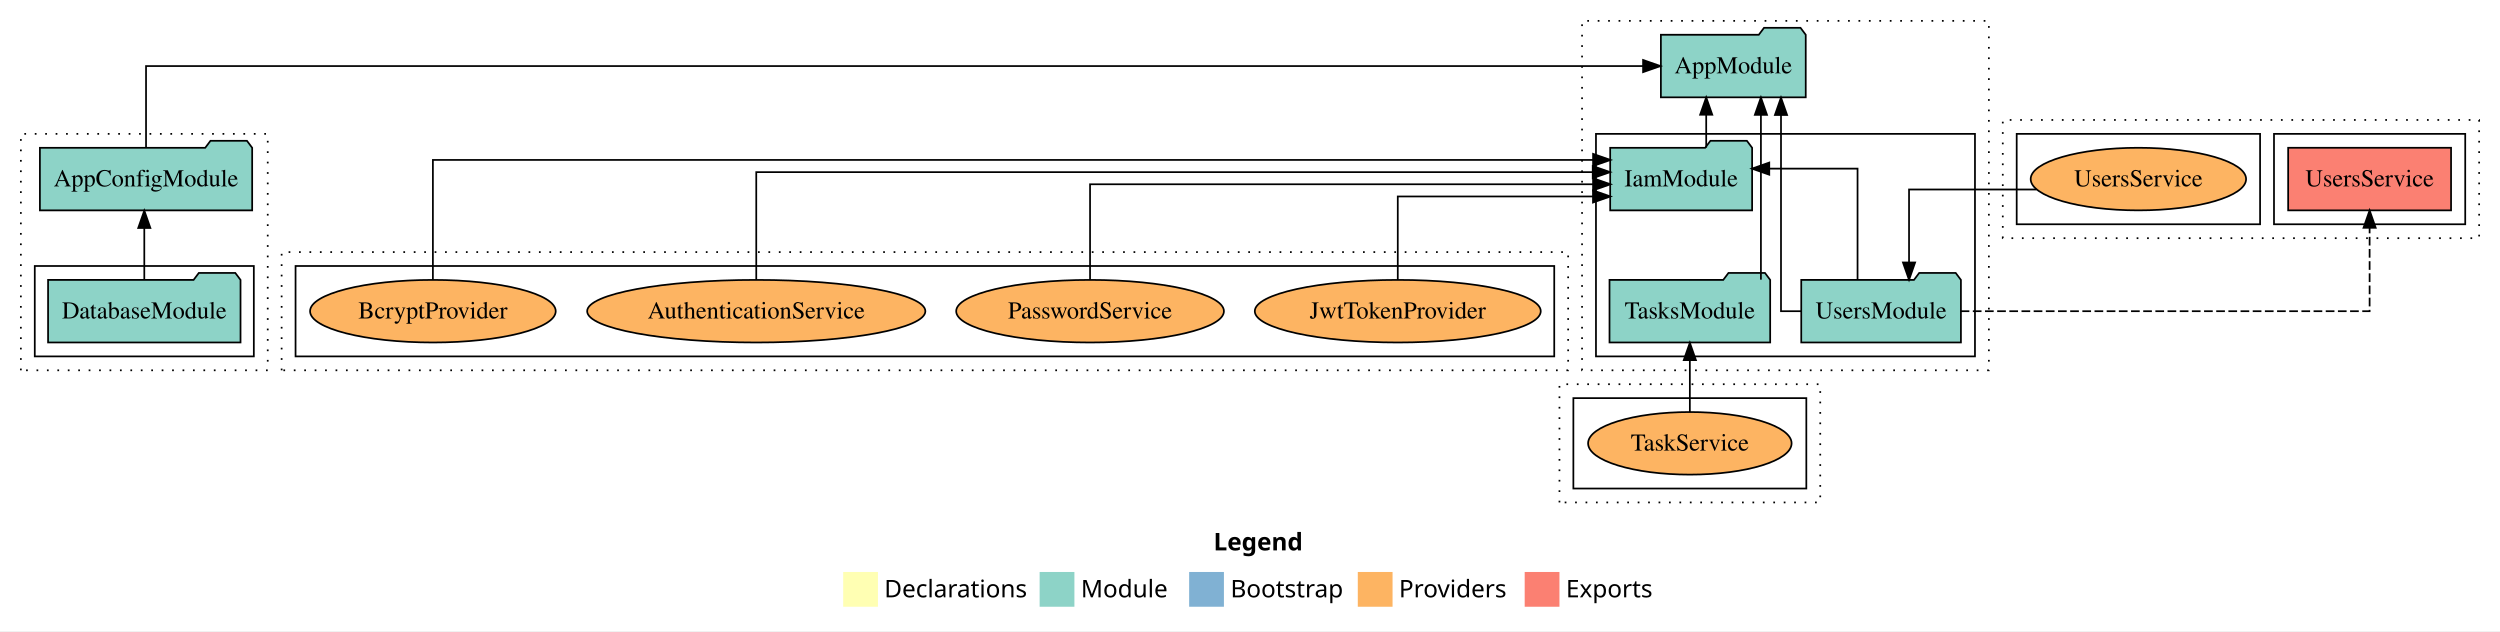
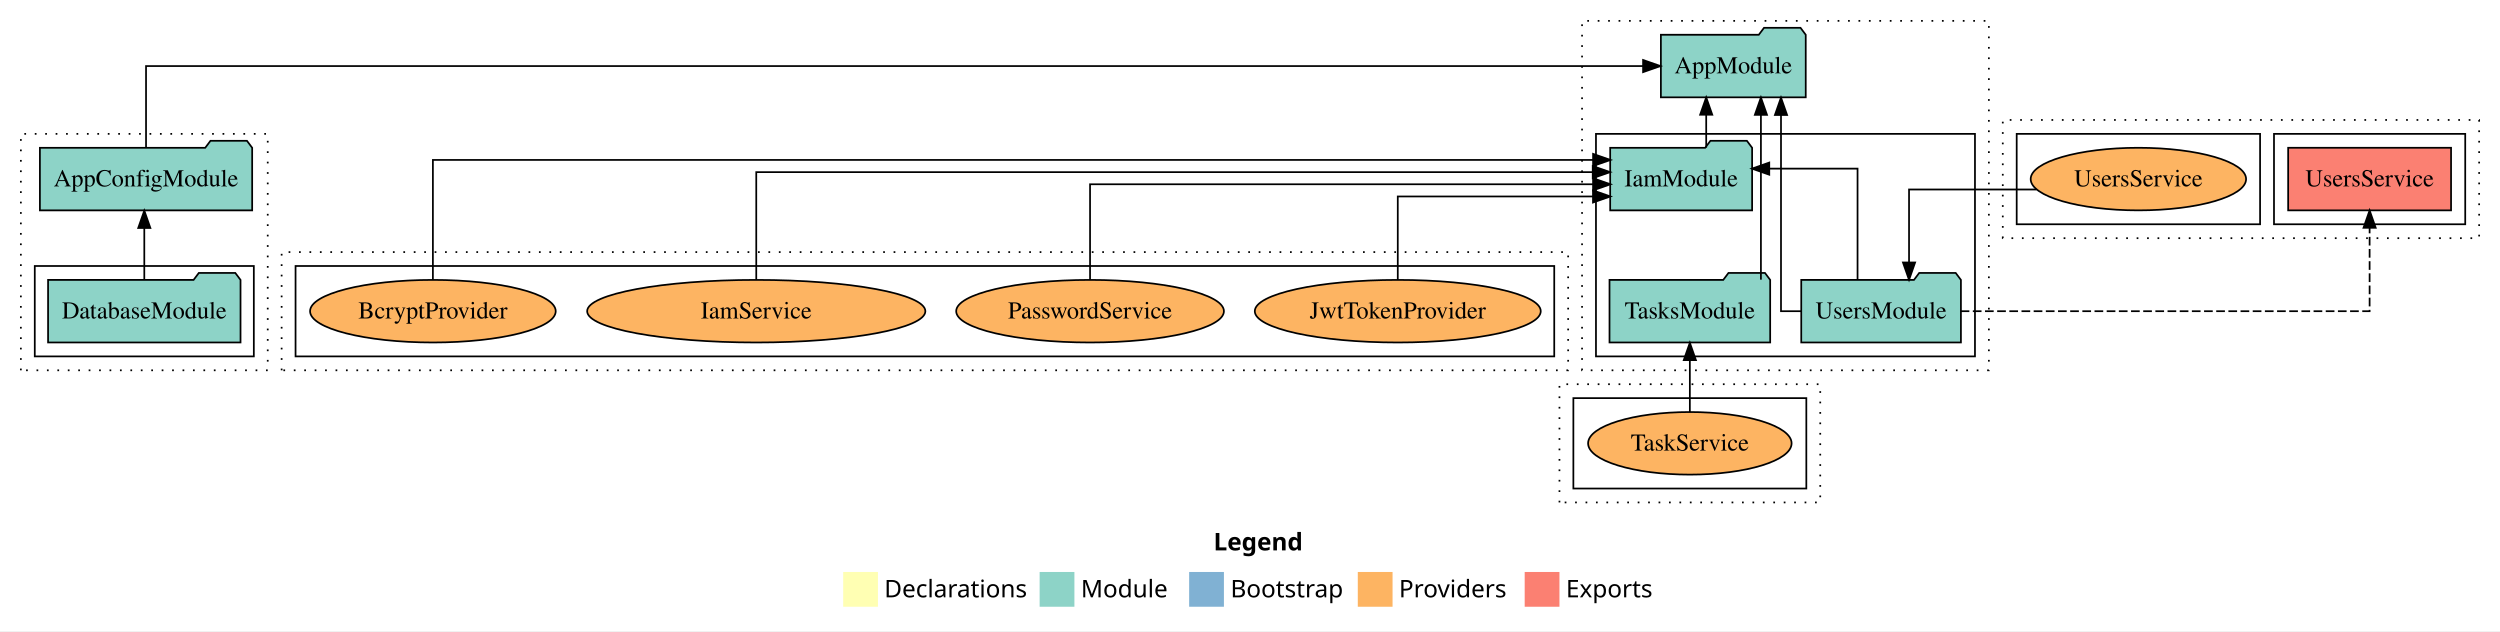
<svg xmlns="http://www.w3.org/2000/svg" width="1438pt" height="363pt" viewBox="0.00 0.00 1438.00 363.00">
  <g id="graph0" class="graph" transform="scale(1 1) rotate(0) translate(4 359)">
    <polygon fill="white" stroke="transparent" points="-4,4 -4,-359 1434,-359 1434,4 -4,4" />
    <text text-anchor="start" x="694.01" y="-42.4" font-family="Times-12" font-weight="bold" font-size="14.00">Legend</text>
    <polygon fill="#ffffb3" stroke="transparent" points="481,-10 481,-30 501,-30 501,-10 481,-10" />
    <text text-anchor="start" x="504.63" y="-15.4" font-family="Times-12" font-size="14.00">  Declarations</text>
    <polygon fill="#8dd3c7" stroke="transparent" points="594,-10 594,-30 614,-30 614,-10 594,-10" />
    <text text-anchor="start" x="617.73" y="-15.4" font-family="Times-12" font-size="14.00">  Module</text>
    <polygon fill="#80b1d3" stroke="transparent" points="680,-10 680,-30 700,-30 700,-10 680,-10" />
    <text text-anchor="start" x="703.78" y="-15.4" font-family="Times-12" font-size="14.00">  Bootstrap</text>
    <polygon fill="#fdb462" stroke="transparent" points="777,-10 777,-30 797,-30 797,-10 777,-10" />
    <text text-anchor="start" x="800.67" y="-15.4" font-family="Times-12" font-size="14.00">  Providers</text>
    <polygon fill="#fb8072" stroke="transparent" points="873,-10 873,-30 893,-30 893,-10 873,-10" />
    <text text-anchor="start" x="896.73" y="-15.4" font-family="Times-12" font-size="14.00">  Exports</text>
    <g id="clust1" class="cluster">
      <polygon fill="none" stroke="black" stroke-dasharray="1,5" points="8,-146 8,-282 150,-282 150,-146 8,-146" />
    </g>
    <g id="clust3" class="cluster">
      <polygon fill="none" stroke="black" points="16,-154 16,-206 142,-206 142,-154 16,-154" />
    </g>
    <g id="clust7" class="cluster">
      <polygon fill="none" stroke="black" stroke-dasharray="1,5" points="906,-146 906,-347 1140,-347 1140,-146 906,-146" />
    </g>
    <g id="clust9" class="cluster">
      <polygon fill="none" stroke="black" points="914,-154 914,-282 1132,-282 1132,-154 914,-154" />
    </g>
    <g id="clust19" class="cluster">
      <polygon fill="none" stroke="black" stroke-dasharray="1,5" points="158,-146 158,-214 898,-214 898,-146 158,-146" />
    </g>
    <g id="clust24" class="cluster">
      <polygon fill="none" stroke="black" points="166,-154 166,-206 890,-206 890,-154 166,-154" />
    </g>
    <g id="clust25" class="cluster">
      <polygon fill="none" stroke="black" stroke-dasharray="1,5" points="893,-70 893,-138 1043,-138 1043,-70 893,-70" />
    </g>
    <g id="clust30" class="cluster">
      <polygon fill="none" stroke="black" points="901,-78 901,-130 1035,-130 1035,-78 901,-78" />
    </g>
    <g id="clust31" class="cluster">
      <polygon fill="none" stroke="black" stroke-dasharray="1,5" points="1148,-222 1148,-290 1422,-290 1422,-222 1148,-222" />
    </g>
    <g id="clust34" class="cluster">
      <polygon fill="none" stroke="black" points="1304,-230 1304,-282 1414,-282 1414,-230 1304,-230" />
    </g>
    <g id="clust36" class="cluster">
      <polygon fill="none" stroke="black" points="1156,-230 1156,-282 1296,-282 1296,-230 1156,-230" />
    </g>
    <g id="node1" class="node">
      <polygon fill="#8dd3c7" stroke="black" points="134.35,-198 131.35,-202 110.35,-202 107.35,-198 23.65,-198 23.65,-162 134.35,-162 134.35,-198" />
      <text text-anchor="middle" x="79" y="-175.8" font-family="Times,serif" font-size="14.00">DatabaseModule</text>
    </g>
    <g id="node2" class="node">
      <polygon fill="#8dd3c7" stroke="black" points="141.05,-274 138.05,-278 117.05,-278 114.05,-274 18.95,-274 18.95,-238 141.05,-238 141.05,-274" />
      <text text-anchor="middle" x="80" y="-251.8" font-family="Times,serif" font-size="14.00">AppConfigModule</text>
    </g>
    <g id="edge1" class="edge">
      <path fill="none" stroke="black" d="M79,-198.01C79,-198.01 79,-227.85 79,-227.85" />
      <polygon fill="black" stroke="black" points="75.5,-227.85 79,-237.85 82.5,-227.85 75.5,-227.85" />
    </g>
    <g id="node6" class="node">
      <polygon fill="#8dd3c7" stroke="black" points="1034.66,-339 1031.66,-343 1010.66,-343 1007.66,-339 951.34,-339 951.34,-303 1034.66,-303 1034.66,-339" />
      <text text-anchor="middle" x="993" y="-316.8" font-family="Times,serif" font-size="14.00">AppModule</text>
    </g>
    <g id="edge2" class="edge">
      <path fill="none" stroke="black" d="M80,-274.11C80,-293.34 80,-321 80,-321 80,-321 941.1,-321 941.1,-321" />
      <polygon fill="black" stroke="black" points="941.1,-324.5 951.1,-321 941.1,-317.5 941.1,-324.5" />
    </g>
    <g id="node3" class="node">
      <polygon fill="#8dd3c7" stroke="black" points="1003.82,-274 1000.82,-278 979.82,-278 976.82,-274 922.18,-274 922.18,-238 1003.82,-238 1003.82,-274" />
      <text text-anchor="middle" x="963" y="-251.8" font-family="Times,serif" font-size="14.00">IamModule</text>
    </g>
    <g id="edge3" class="edge">
      <path fill="none" stroke="black" d="M977.41,-274.11C977.41,-274.11 977.41,-292.99 977.41,-292.99" />
      <polygon fill="black" stroke="black" points="973.91,-292.99 977.41,-302.99 980.91,-292.99 973.91,-292.99" />
    </g>
    <g id="node4" class="node">
      <polygon fill="#8dd3c7" stroke="black" points="1014.21,-198 1011.21,-202 990.21,-202 987.21,-198 921.79,-198 921.79,-162 1014.21,-162 1014.21,-198" />
      <text text-anchor="middle" x="968" y="-175.8" font-family="Times,serif" font-size="14.00">TasksModule</text>
    </g>
    <g id="edge4" class="edge">
      <path fill="none" stroke="black" d="M1008.88,-198.14C1008.88,-198.14 1008.88,-292.93 1008.88,-292.93" />
      <polygon fill="black" stroke="black" points="1005.38,-292.92 1008.88,-302.93 1012.38,-292.93 1005.38,-292.92" />
    </g>
    <g id="node5" class="node">
      <polygon fill="#8dd3c7" stroke="black" points="1123.92,-198 1120.92,-202 1099.92,-202 1096.92,-198 1032.08,-198 1032.08,-162 1123.92,-162 1123.92,-198" />
      <text text-anchor="middle" x="1078" y="-175.8" font-family="Times,serif" font-size="14.00">UsersModule</text>
    </g>
    <g id="edge6" class="edge">
      <path fill="none" stroke="black" d="M1064.46,-198.2C1064.46,-222.36 1064.46,-262 1064.46,-262 1064.46,-262 1013.68,-262 1013.68,-262" />
      <polygon fill="black" stroke="black" points="1013.68,-258.5 1003.68,-262 1013.68,-265.5 1013.68,-258.5" />
    </g>
    <g id="edge5" class="edge">
      <path fill="none" stroke="black" d="M1032.08,-180C1025.24,-180 1020.43,-180 1020.43,-180 1020.43,-180 1020.43,-292.86 1020.43,-292.86" />
      <polygon fill="black" stroke="black" points="1016.93,-292.86 1020.43,-302.86 1023.93,-292.86 1016.93,-292.86" />
    </g>
    <g id="node12" class="node">
      <polygon fill="#fb8072" stroke="black" points="1405.85,-274 1312.15,-274 1312.15,-238 1405.85,-238 1405.85,-274" />
      <text text-anchor="middle" x="1359" y="-251.8" font-family="Times,serif" font-size="14.00">UsersService </text>
    </g>
    <g id="edge12" class="edge">
      <path fill="none" stroke="black" stroke-dasharray="5,2" d="M1123.77,-180C1203.4,-180 1359,-180 1359,-180 1359,-180 1359,-227.99 1359,-227.99" />
      <polygon fill="black" stroke="black" points="1355.5,-227.99 1359,-237.99 1362.5,-227.99 1355.5,-227.99" />
    </g>
    <g id="node7" class="node">
      <ellipse fill="#fdb462" stroke="black" cx="431" cy="-180" rx="97.27" ry="18" />
-       <text text-anchor="middle" x="431" y="-175.8" font-family="Times,serif" font-size="14.00">AuthenticationService</text>
+       <text text-anchor="middle" x="431" y="-175.8" font-family="Times,serif" font-size="14.00">IamService</text>
    </g>
    <g id="edge7" class="edge">
      <path fill="none" stroke="black" d="M431,-198.15C431,-221.76 431,-260 431,-260 431,-260 912.14,-260 912.14,-260" />
      <polygon fill="black" stroke="black" points="912.14,-263.5 922.14,-260 912.14,-256.5 912.14,-263.5" />
    </g>
    <g id="node8" class="node">
      <ellipse fill="#fdb462" stroke="black" cx="245" cy="-180" rx="70.65" ry="18" />
      <text text-anchor="middle" x="245" y="-175.8" font-family="Times,serif" font-size="14.00">BcryptProvider</text>
    </g>
    <g id="edge8" class="edge">
      <path fill="none" stroke="black" d="M245,-198.03C245,-223.51 245,-267 245,-267 245,-267 912.34,-267 912.34,-267" />
      <polygon fill="black" stroke="black" points="912.34,-270.5 922.34,-267 912.34,-263.5 912.34,-270.5" />
    </g>
    <g id="node9" class="node">
      <ellipse fill="#fdb462" stroke="black" cx="800" cy="-180" rx="82.24" ry="18" />
      <text text-anchor="middle" x="800" y="-175.8" font-family="Times,serif" font-size="14.00">JwtTokenProvider</text>
    </g>
    <g id="edge9" class="edge">
      <path fill="none" stroke="black" d="M800,-198.03C800,-217.58 800,-246 800,-246 800,-246 912.29,-246 912.29,-246" />
      <polygon fill="black" stroke="black" points="912.29,-249.5 922.29,-246 912.29,-242.5 912.29,-249.5" />
    </g>
    <g id="node10" class="node">
      <ellipse fill="#fdb462" stroke="black" cx="623" cy="-180" rx="77" ry="18" />
      <text text-anchor="middle" x="623" y="-175.8" font-family="Times,serif" font-size="14.00">PasswordService</text>
    </g>
    <g id="edge10" class="edge">
      <path fill="none" stroke="black" d="M623,-198.04C623,-219.66 623,-253 623,-253 623,-253 912.33,-253 912.33,-253" />
      <polygon fill="black" stroke="black" points="912.33,-256.5 922.33,-253 912.33,-249.5 912.33,-256.5" />
    </g>
    <g id="node11" class="node">
      <ellipse fill="#fdb462" stroke="black" cx="968" cy="-104" rx="58.53" ry="18" />
      <text text-anchor="middle" x="968" y="-99.8" font-family="Times,serif" font-size="14.00">TaskService</text>
    </g>
    <g id="edge11" class="edge">
      <path fill="none" stroke="black" d="M968,-122.01C968,-122.01 968,-151.85 968,-151.85" />
      <polygon fill="black" stroke="black" points="964.5,-151.85 968,-161.85 971.5,-151.85 964.5,-151.85" />
    </g>
    <g id="node13" class="node">
      <ellipse fill="#fdb462" stroke="black" cx="1226" cy="-256" rx="61.95" ry="18" />
      <text text-anchor="middle" x="1226" y="-251.8" font-family="Times,serif" font-size="14.00">UsersService</text>
    </g>
    <g id="edge13" class="edge">
      <path fill="none" stroke="black" d="M1167.37,-250C1132.14,-250 1094.08,-250 1094.08,-250 1094.08,-250 1094.08,-208.03 1094.08,-208.03" />
      <polygon fill="black" stroke="black" points="1097.58,-208.03 1094.08,-198.03 1090.58,-208.03 1097.58,-208.03" />
    </g>
  </g>
</svg>
